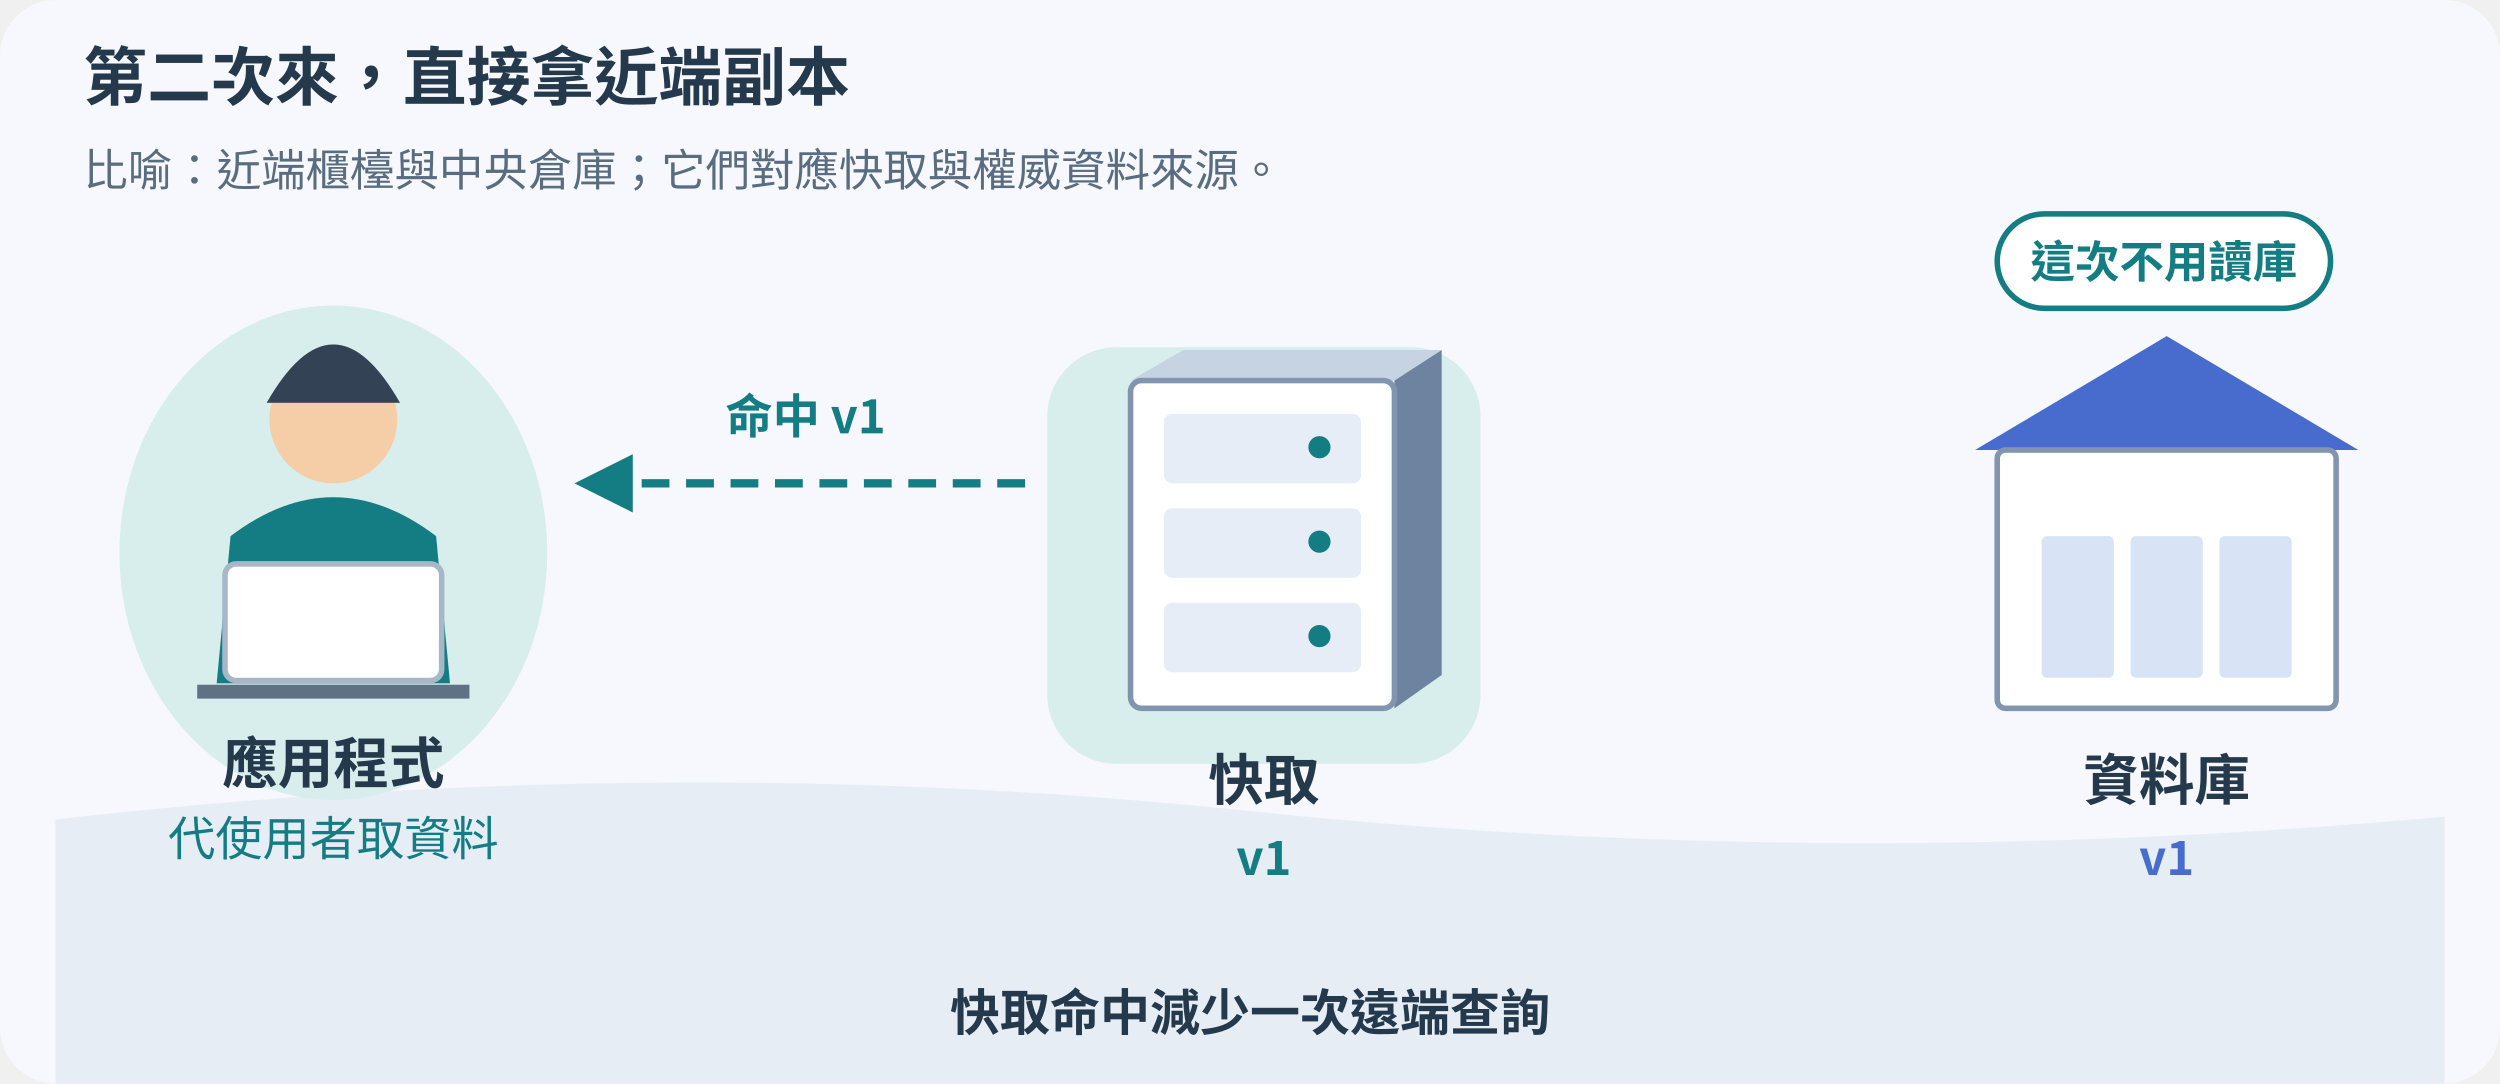
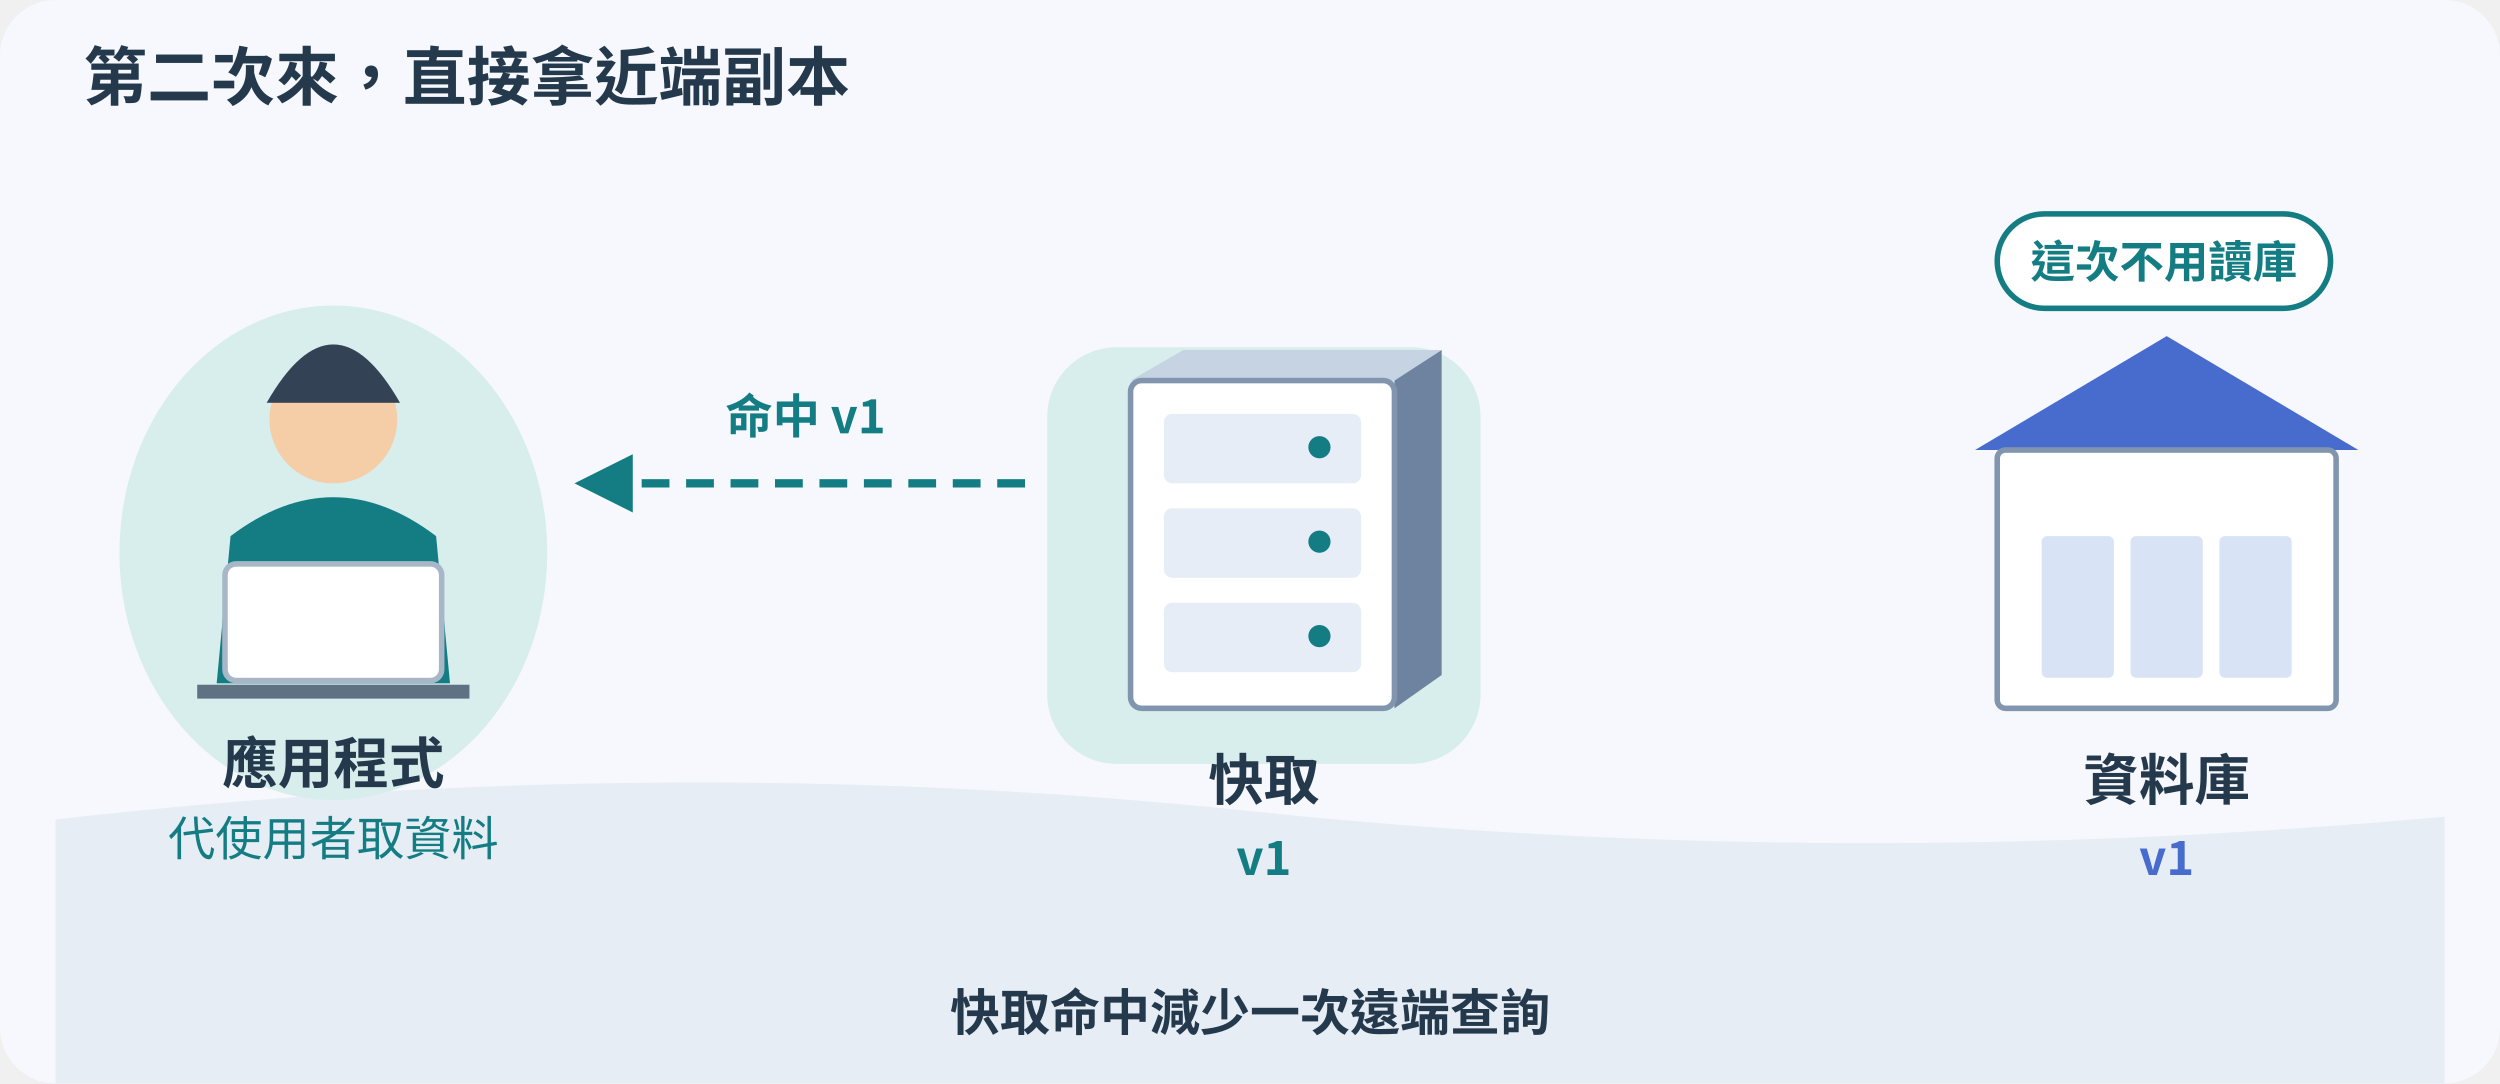
<svg xmlns="http://www.w3.org/2000/svg" viewBox="0 0 900 390" role="img" aria-labelledby="scene-cache-2-title scene-cache-2-desc">
  <defs>
    <marker id="scene-cache-2-arrow" viewBox="0 0 10 10" refX="8" refY="5" markerWidth="7" markerHeight="7" orient="auto-start-reverse">
      <path d="M0 0 L10 5 L0 10Z" fill="#137d83" />
    </marker>
  </defs>
  <rect width="900" height="100%" rx="20" fill="#f6f8fd" />
  <path d="M20 295 Q240 270 450 292 T880 294 V390 H20Z" fill="#e6edf4" />
  <text x="30" y="36" text-anchor="start" font-family="Noto Sans CJK TC, Microsoft JhengHei, sans-serif" font-size="23" font-weight="700" fill="#25394d">第二次來，直接拿近端副本</text>
-   <text x="30" y="67" text-anchor="start" font-family="Noto Sans CJK TC, Microsoft JhengHei, sans-serif" font-size="16" font-weight="400" fill="#596c80">比喻：近端櫃檯與中央倉庫；它們對應快取與權威資料來源。</text>
  <ellipse class="scene-halo" cx="120" cy="199" rx="77" ry="89" fill="#d8eeec" />
  <circle cx="120" cy="151" r="23" fill="#f5cda7" />
  <path d="M96 145 Q120 103 144 145" fill="#344256" />
  <path d="M83 193 Q120 165 157 193 L162 246 H78Z" fill="#137d83" />
  <rect x="81" y="203" width="78" height="42" rx="4" fill="#fff" stroke="#a7b7c8" stroke-width="2" />
  <path d="M71 249 H169" stroke="#5e7284" stroke-width="5" />
  <text x="120" y="282" text-anchor="middle" font-family="Noto Sans CJK TC, Microsoft JhengHei, sans-serif" font-size="20" font-weight="700" fill="#25394d">應用程式</text>
  <text x="120" y="308" text-anchor="middle" font-family="Noto Sans CJK TC, Microsoft JhengHei, sans-serif" font-size="17" font-weight="400" fill="#137d83">代使用者取資料</text>
  <rect x="377" y="125" width="156" height="150" rx="25" fill="#d8eeec" stroke="none" stroke-width="2" />
  <path d="M407 137 L426 126 H519 L502 137Z" fill="#c5d3e2" />
  <path d="M502 137 L519 126 V243 L502 255Z" fill="#6d839f" />
  <rect x="407" y="137" width="95" height="118" rx="4" fill="#fff" stroke="#8195af" stroke-width="2" />
  <rect x="419" y="149" width="71" height="25" rx="3" fill="#e7edf7" stroke="none" stroke-width="2" />
  <circle cx="475" cy="161" r="4" fill="#137d83" />
  <rect x="419" y="183" width="71" height="25" rx="3" fill="#e7edf7" stroke="none" stroke-width="2" />
  <circle cx="475" cy="195" r="4" fill="#137d83" />
  <rect x="419" y="217" width="71" height="25" rx="3" fill="#e7edf7" stroke="none" stroke-width="2" />
  <circle cx="475" cy="229" r="4" fill="#137d83" />
  <text x="455" y="288" text-anchor="middle" font-family="Noto Sans CJK TC, Microsoft JhengHei, sans-serif" font-size="20" font-weight="700" fill="#25394d">快取</text>
  <text x="455" y="315" text-anchor="middle" font-family="Noto Sans CJK TC, Microsoft JhengHei, sans-serif" font-size="17" font-weight="700" fill="#137d83">v1</text>
  <path d="M711 162 L780 121 L849 162Z" fill="#486ccd" />
  <rect x="719" y="162" width="122" height="93" rx="3" fill="#fff" stroke="#8195af" stroke-width="2" />
  <rect x="735" y="193" width="26" height="51" rx="2" fill="#d9e3f6" stroke="none" stroke-width="2" />
  <rect x="767" y="193" width="26" height="51" rx="2" fill="#d9e3f6" stroke="none" stroke-width="2" />
  <rect x="799" y="193" width="26" height="51" rx="2" fill="#d9e3f6" stroke="none" stroke-width="2" />
  <text x="780" y="288" text-anchor="middle" font-family="Noto Sans CJK TC, Microsoft JhengHei, sans-serif" font-size="20" font-weight="700" fill="#25394d">資料庫</text>
  <text x="780" y="315" text-anchor="middle" font-family="Noto Sans CJK TC, Microsoft JhengHei, sans-serif" font-size="17" font-weight="700" fill="#486ccd">v1</text>
  <path class="scene-flow" d="M369 174 L211 174" fill="none" stroke="#137d83" stroke-width="3" stroke-dasharray="10 6" marker-end="url(#scene-cache-2-arrow)" />
  <text x="290.0" y="156.0" text-anchor="middle" font-family="Noto Sans CJK TC, Microsoft JhengHei, sans-serif" font-size="17" font-weight="700" fill="#137d83">命中 v1</text>
  <rect x="719.0" y="77" width="120" height="34" rx="17" fill="#fff" stroke="#137d83" stroke-width="2" />
  <text x="779" y="100" text-anchor="middle" font-family="Noto Sans CJK TC, Microsoft JhengHei, sans-serif" font-size="16" font-weight="700" fill="#137d83">這次不用讀庫</text>
  <text x="450" y="371" text-anchor="middle" font-family="Noto Sans CJK TC, Microsoft JhengHei, sans-serif" font-size="18" font-weight="700" fill="#25394d">快取命中減少一次遠端查詢</text>
</svg>
